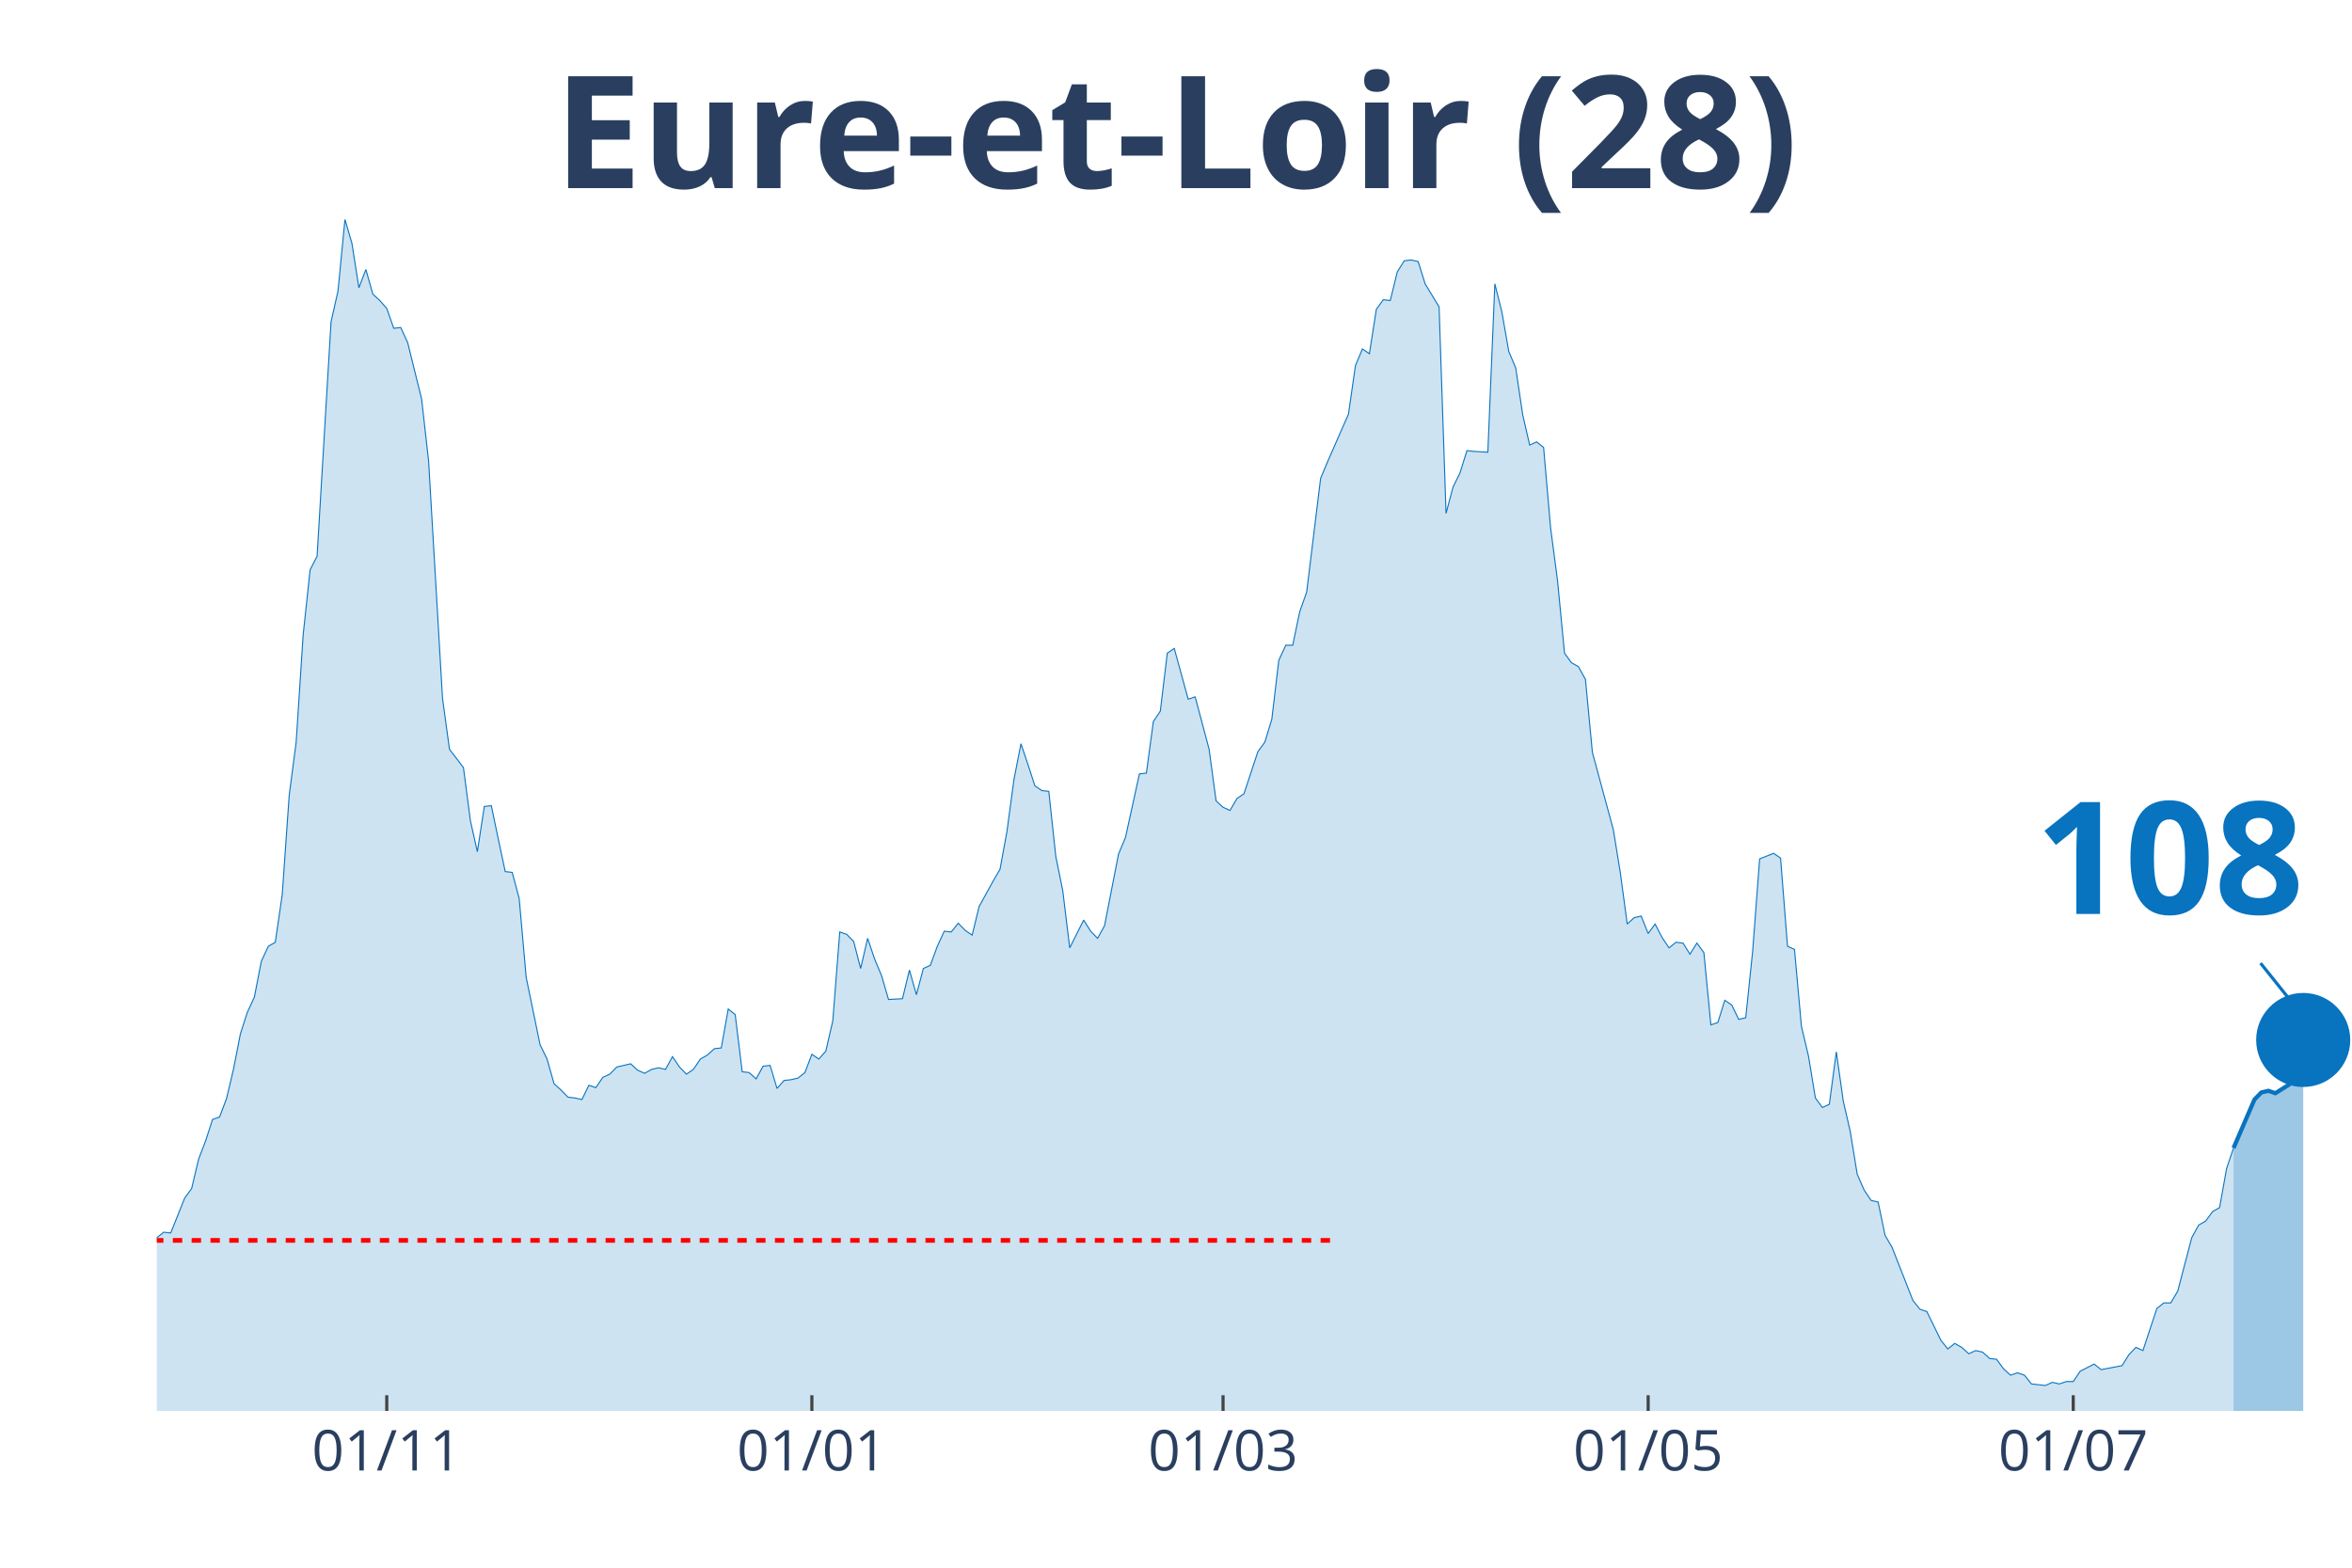
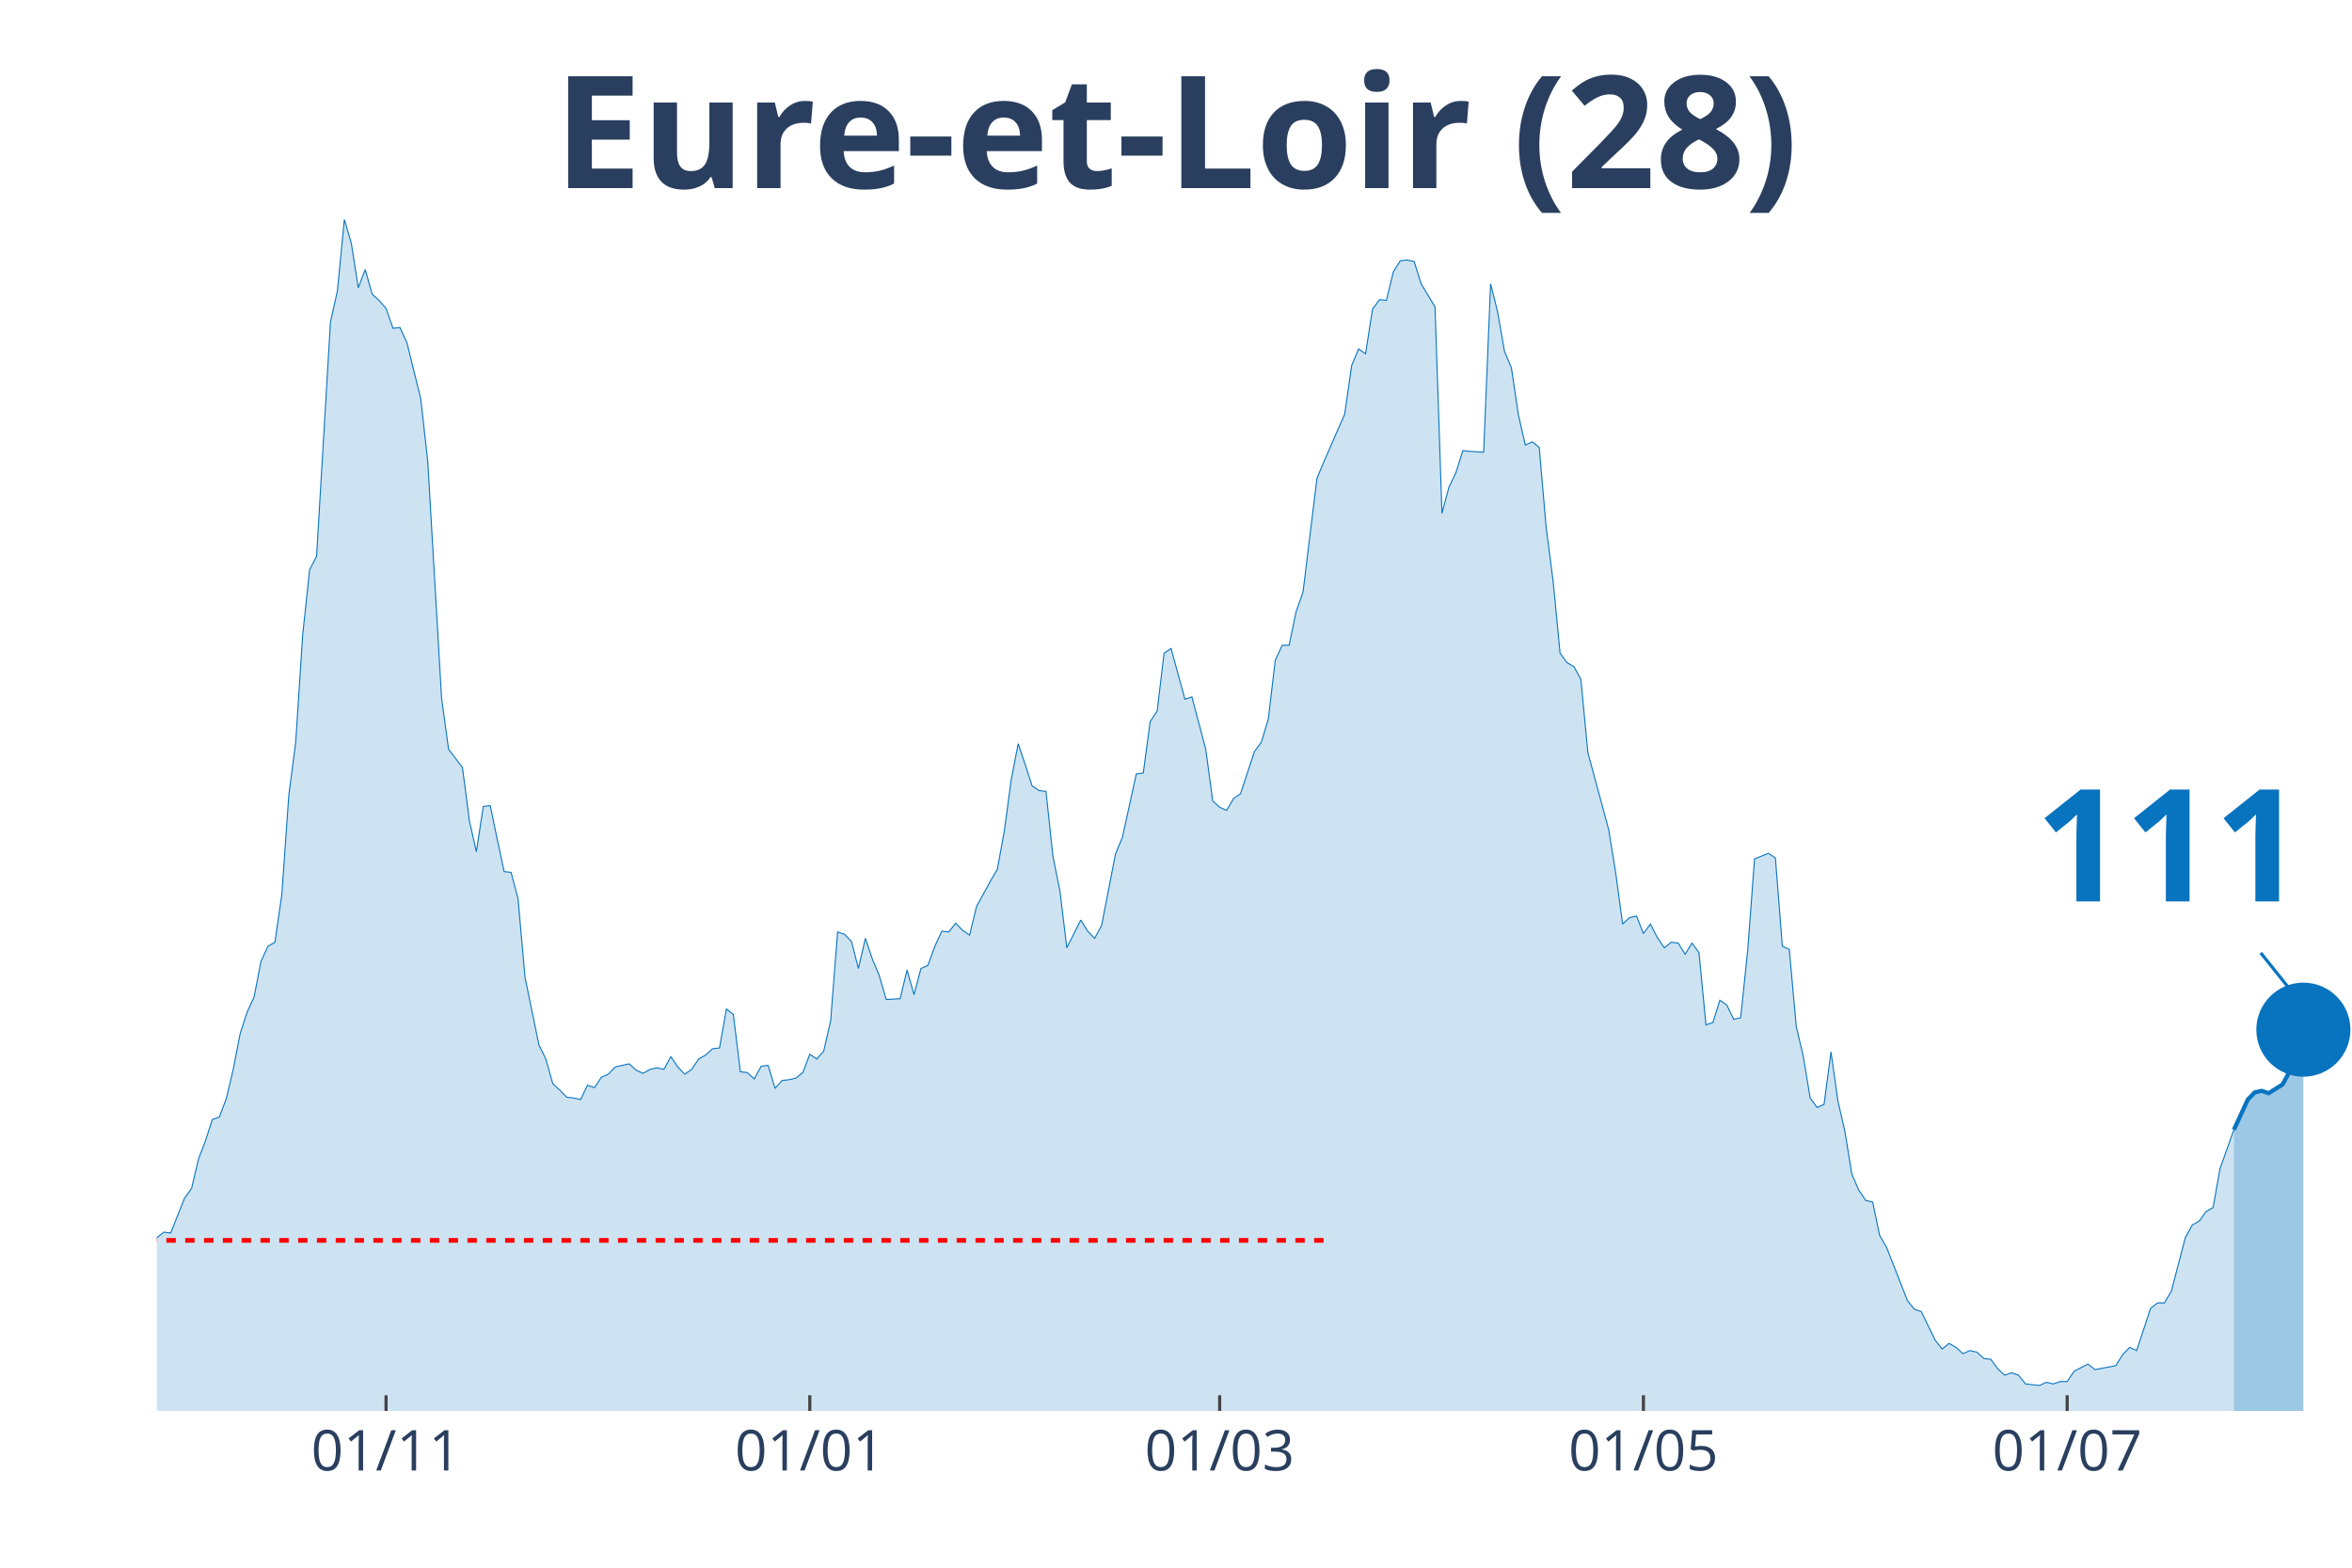
<svg xmlns="http://www.w3.org/2000/svg" class="main-svg" width="1125" height="750" style="" viewBox="0 0 750 500">
  <rect x="0" y="0" width="750" height="500" style="fill: rgb(0, 0, 0); fill-opacity: 0;" />
-   <defs id="defs-478a2f">
+   <defs id="defs-fe38d7">
    <g class="clips">
-       <clipPath id="clip478a2fxyplot" class="plotclip">
+       <clipPath id="clipfe38d7xyplot" class="plotclip">
        <rect width="700" height="380" />
      </clipPath>
-       <clipPath class="axesclip" id="clip478a2fx">
+       <clipPath class="axesclip" id="clipfe38d7x">
        <rect x="50" y="0" width="700" height="500" />
      </clipPath>
-       <clipPath class="axesclip" id="clip478a2fy">
+       <clipPath class="axesclip" id="clipfe38d7y">
        <rect x="0" y="70" width="750" height="380" />
      </clipPath>
-       <clipPath class="axesclip" id="clip478a2fxy">
+       <clipPath class="axesclip" id="clipfe38d7xy">
        <rect x="50" y="70" width="700" height="380" />
      </clipPath>
    </g>
    <g class="gradients" />
  </defs>
  <g class="bglayer">
    <rect class="bg" x="50" y="70" width="700" height="380" style="fill: rgb(0, 0, 0); fill-opacity: 0; stroke-width: 0;" />
  </g>
  <g class="layer-below">
    <g class="imagelayer" />
    <g class="shapelayer" />
  </g>
  <g class="cartesianlayer">
    <g class="subplot xy">
      <g class="layer-subplot">
        <g class="shapelayer" />
        <g class="imagelayer" />
      </g>
      <g class="gridlayer">
        <g class="x">
-           <path class="xgrid crisp" transform="translate(123.33,0)" d="M0,70v380" style="stroke: rgb(255, 255, 255); stroke-opacity: 1; stroke-width: 1px;" />
-           <path class="xgrid crisp" transform="translate(258.89,0)" d="M0,70v380" style="stroke: rgb(255, 255, 255); stroke-opacity: 1; stroke-width: 1px;" />
-           <path class="xgrid crisp" transform="translate(390,0)" d="M0,70v380" style="stroke: rgb(255, 255, 255); stroke-opacity: 1; stroke-width: 1px;" />
-           <path class="xgrid crisp" transform="translate(525.56,0)" d="M0,70v380" style="stroke: rgb(255, 255, 255); stroke-opacity: 1; stroke-width: 1px;" />
-           <path class="xgrid crisp" transform="translate(661.11,0)" d="M0,70v380" style="stroke: rgb(255, 255, 255); stroke-opacity: 1; stroke-width: 1px;" />
+           <path class="xgrid crisp" transform="translate(123.1,0)" d="M0,70v380" style="stroke: rgb(255, 255, 255); stroke-opacity: 1; stroke-width: 1px;" />
+           <path class="xgrid crisp" transform="translate(258.23,0)" d="M0,70v380" style="stroke: rgb(255, 255, 255); stroke-opacity: 1; stroke-width: 1px;" />
+           <path class="xgrid crisp" transform="translate(388.92,0)" d="M0,70v380" style="stroke: rgb(255, 255, 255); stroke-opacity: 1; stroke-width: 1px;" />
+           <path class="xgrid crisp" transform="translate(524.05,0)" d="M0,70v380" style="stroke: rgb(255, 255, 255); stroke-opacity: 1; stroke-width: 1px;" />
+           <path class="xgrid crisp" transform="translate(659.18,0)" d="M0,70v380" style="stroke: rgb(255, 255, 255); stroke-opacity: 1; stroke-width: 1px;" />
        </g>
        <g class="y" />
      </g>
      <g class="zerolinelayer" />
      <path class="xlines-below" />
      <path class="ylines-below" />
      <g class="overlines-below" />
      <g class="xaxislayer-below" />
      <g class="yaxislayer-below" />
      <g class="overaxes-below" />
-       <g class="plot" transform="translate(50, 70)" clip-path="url('#clip478a2fxyplot')">
+       <g class="plot" transform="translate(50, 70)" clip-path="url('#clipfe38d7xyplot')">
        <g class="scatterlayer mlayer">
-           <g class="trace scatter tracefd7768" style="stroke-miterlimit: 2;">
+           <g class="trace scatter tracebff814" style="stroke-miterlimit: 2;">
            <g class="fills">
              <g>
-                 <path class="js-fill" d="M662.22,380L-302.22,380L-302.22,372.15L-297.78,373.41L-295.56,375.19L-273.33,374.93L-271.11,374.17L-260,374.93L-257.78,374.17L-248.89,375.95L-246.67,375.19L-237.78,376.96L-235.56,378.23L-224.44,378.73L-222.22,378.73L-206.67,376.71L-204.44,374.17L-197.78,373.92L-195.56,369.11L-182.22,372.91L-180,377.72L-164.44,379.49L-162.22,378.73L-153.33,373.92L-151.11,373.67L-148.89,373.67L-146.67,372.65L-142.22,374.17L-140,373.92L-131.11,371.64L-128.89,369.61L-126.67,366.83L-124.44,368.09L-113.33,365.81L-111.11,361.51L-102.22,357.71L-100,354.67L-97.78,355.43L-95.56,358.47L-93.33,355.17L-91.11,355.68L-88.89,357.2L-86.67,355.43L-82.22,353.65L-80,351.12L-75.56,351.88L-73.33,351.63L-71.11,351.37L-68.89,349.09L-60,339.47L-57.78,339.21L-55.56,333.39L-53.33,321.73L-46.67,319.45L-44.44,320.47L-42.22,320.47L-40,322.24L-37.78,331.87L-35.56,326.8L-33.33,325.79L-31.11,326.04L-28.89,324.77L-26.67,325.28L-22.22,322.24L-20,324.27L-17.78,322.24L-15.56,322.49L-13.33,324.27L-11.11,323.76L-8.89,325.79L-6.67,323.51L-2.22,330.85L0,324.77L2.22,323L4.44,323.25L8.89,312.11L11.11,309.07L13.33,299.69L15.56,293.87L17.78,287.03L20,286.27L22.22,280.44L24.44,271.07L26.67,259.67L28.89,252.83L31.11,248.01L33.33,236.61L35.56,231.8L37.78,230.53L40,215.33L42.22,183.67L44.44,166.69L46.67,132.49L48.89,111.72L51.11,107.41L55.56,32.68L57.78,22.8L60,0L62.22,7.6L64.44,21.79L66.67,15.96L68.89,23.81L71.11,25.84L73.33,28.37L75.56,34.71L77.78,34.45L80,39.27L84.44,57.25L86.67,77.01L91.11,152.76L93.33,168.97L97.78,174.8L100,191.77L102.22,201.65L104.44,187.21L106.67,186.96L108.89,197.6L111.11,207.99L113.33,208.24L115.56,216.6L117.78,241.68L122.22,263.21L124.44,267.77L126.67,275.63L128.89,277.65L131.11,279.93L133.33,280.19L135.56,280.69L137.78,276.13L140,276.89L142.22,273.6L144.44,272.59L146.67,270.31L151.11,269.29L153.33,271.32L155.56,272.33L157.78,271.07L160,270.56L162.22,271.07L164.44,267.01L166.67,270.31L168.89,272.59L171.11,271.07L173.33,267.77L175.56,266.51L177.78,264.48L180,264.23L182.22,251.81L184.44,253.59L186.67,271.83L188.89,272.08L191.11,274.11L193.33,270.05L195.56,269.8L197.78,277.15L200,274.61L202.22,274.36L204.44,273.85L206.67,272.08L208.89,266.25L211.11,267.77L213.33,265.24L215.56,255.61L217.78,227.24L220,228L222.22,230.28L224.44,238.89L226.67,229.27L228.89,235.85L231.11,241.17L233.33,248.77L237.78,248.52L240,239.4L242.22,247.25L244.44,238.89L246.67,237.88L248.89,231.8L251.11,226.99L253.33,227.24L255.56,224.45L257.78,226.73L260,228.25L262.22,219.13L266.67,211.03L268.89,207.23L271.11,195.07L273.33,178.6L275.56,167.2L277.78,173.79L280,180.63L282.22,182.15L284.44,182.4L286.67,203.17L288.89,214.07L291.11,232.31L295.56,223.44L297.78,226.99L300,229.27L302.22,225.21L306.67,202.41L308.89,197.09L313.33,176.83L315.56,176.57L317.78,160.11L320,156.81L322.22,138.32L324.44,136.8L328.89,153.01L331.11,152.25L335.56,168.97L337.78,185.44L340,187.47L342.22,188.48L344.44,184.68L346.67,183.16L351.11,169.73L353.33,166.69L355.56,159.35L357.78,140.6L360,135.79L362.22,135.79L364.44,125.15L366.67,118.81L371.11,82.59L373.33,77.27L380,62.07L382.22,46.61L384.44,41.29L386.67,42.81L388.89,28.63L391.11,25.59L393.33,25.84L395.56,16.72L397.78,13.17L400,12.92L402.22,13.43L404.44,20.52L408.89,27.87L411.11,93.73L413.33,85.37L415.56,80.81L417.78,73.72L420,73.97L424.44,74.23L426.67,20.52L428.89,29.39L431.11,42.05L433.33,47.37L435.56,62.32L437.78,71.95L440,70.93L442.22,72.71L444.44,98.29L446.67,115.27L448.89,138.32L451.11,141.36L453.33,142.63L455.56,146.68L457.78,169.99L464.44,194.56L466.67,208.24L468.89,224.71L471.11,222.68L473.33,222.17L475.56,227.75L477.78,224.71L480,229.01L482.22,232.31L484.44,230.53L486.67,230.79L488.89,234.33L491.11,230.79L493.33,233.83L495.56,256.88L497.78,256.12L500,249.03L502.22,250.55L504.44,255.11L506.67,254.6L508.89,233.32L511.11,203.93L515.56,202.16L517.78,203.68L520,231.8L522.22,232.81L524.44,257.39L526.67,266.76L528.89,280.19L531.11,283.23L533.33,282.21L535.56,265.49L537.78,281.2L540,290.83L542.22,304.51L544.44,309.57L546.67,312.87L548.89,313.37L551.11,324.01L553.33,327.81L560,344.79L562.22,347.57L564.44,348.33L566.67,352.89L568.89,357.45L571.11,360.24L573.33,358.47L575.56,359.73L577.78,361.76L580,360.75L582.22,361.25L584.44,363.28L586.67,363.53L588.89,366.57L591.11,368.6L593.33,367.84L595.56,368.6L597.78,371.39L602.22,371.89L604.44,370.88L606.67,371.39L608.89,370.63L611.11,370.63L613.33,367.33L617.78,365.05L620,366.83L626.67,365.56L628.89,362.01L631.11,359.73L633.33,360.75L637.78,347.32L640,345.55L642.22,345.55L644.44,341.75L648.89,324.77L651.11,320.72L653.33,319.45L655.56,316.41L657.78,315.15L660,302.73L662.22,296.15" style="fill: rgb(8, 115, 191); fill-opacity: 0.2; stroke-width: 0;" />
+                 <path class="js-fill" d="M662.34,380L-301.27,380L-301.27,372.15L-296.84,373.41L-294.62,375.19L-272.47,374.93L-270.25,374.17L-259.18,374.93L-256.96,374.17L-248.1,375.95L-245.89,375.19L-237.03,376.96L-234.81,378.23L-223.73,378.73L-221.52,378.73L-206.01,376.71L-203.8,374.17L-197.15,373.92L-194.94,369.11L-181.65,372.91L-179.43,377.72L-163.92,379.49L-161.71,378.73L-152.85,373.92L-150.63,373.67L-135.13,373.92L-132.91,371.64L-128.48,369.61L-126.27,366.83L-121.84,367.84L-119.62,367.84L-112.97,365.81L-110.76,361.51L-101.9,357.71L-99.68,354.67L-97.47,355.43L-95.25,358.47L-93.04,355.17L-90.82,355.68L-88.61,357.2L-86.39,355.43L-81.96,353.65L-79.75,351.12L-75.32,351.88L-73.1,351.63L-70.89,351.37L-68.67,349.09L-59.81,339.47L-57.59,339.21L-55.38,333.39L-53.16,321.73L-46.52,319.45L-44.3,320.47L-42.09,320.47L-39.87,322.24L-37.66,331.87L-35.44,326.8L-33.23,325.79L-31.01,326.04L-28.8,324.77L-26.58,325.28L-22.15,322.24L-19.94,324.27L-17.72,322.24L-15.51,322.49L-13.29,324.27L-11.08,323.76L-8.86,325.79L-6.65,323.51L-2.22,330.85L0,324.77L2.22,323L4.43,323.25L8.86,312.11L11.08,309.07L13.29,299.69L15.51,293.87L17.72,287.03L19.94,286.27L22.15,280.44L24.37,271.07L26.58,259.67L28.8,252.83L31.01,248.01L33.23,236.61L35.44,231.8L37.66,230.53L39.87,215.33L42.09,183.67L44.3,166.69L46.52,132.49L48.73,111.72L50.95,107.41L55.38,32.68L57.59,22.8L59.81,0L62.03,7.6L64.24,21.79L66.46,15.96L68.67,23.81L70.89,25.84L73.1,28.37L75.32,34.71L77.53,34.45L79.75,39.27L84.18,57.25L86.39,77.01L90.82,152.76L93.04,168.97L97.47,174.8L99.68,191.77L101.9,201.65L104.11,187.21L106.33,186.96L108.54,197.6L110.76,207.99L112.97,208.24L115.19,216.6L117.41,241.68L121.84,263.21L124.05,267.77L126.27,275.63L128.48,277.65L130.7,279.93L132.91,280.19L135.13,280.69L137.34,276.13L139.56,276.89L141.77,273.6L143.99,272.59L146.2,270.31L150.63,269.29L152.85,271.32L155.06,272.33L157.28,271.07L159.49,270.56L161.71,271.07L163.92,267.01L166.14,270.31L168.35,272.59L170.57,271.07L172.78,267.77L175,266.51L177.22,264.48L179.43,264.23L181.65,251.81L183.86,253.59L186.08,271.83L188.29,272.08L190.51,274.11L192.72,270.05L194.94,269.8L197.15,277.15L199.37,274.61L201.58,274.36L203.8,273.85L206.01,272.08L208.23,266.25L210.44,267.77L212.66,265.24L214.87,255.61L217.09,227.24L219.3,228L221.52,230.28L223.73,238.89L225.95,229.27L228.16,235.85L230.38,241.17L232.59,248.77L237.03,248.52L239.24,239.4L241.46,247.25L243.67,238.89L245.89,237.88L248.1,231.8L250.32,226.99L252.53,227.24L254.75,224.45L256.96,226.73L259.18,228.25L261.39,219.13L265.82,211.03L268.04,207.23L270.25,195.07L272.47,178.6L274.68,167.2L276.9,173.79L279.11,180.63L281.33,182.15L283.54,182.4L285.76,203.17L287.97,214.07L290.19,232.31L294.62,223.44L296.84,226.99L299.05,229.27L301.27,225.21L305.7,202.41L307.91,197.09L312.34,176.83L314.56,176.57L316.77,160.11L318.99,156.81L321.2,138.32L323.42,136.8L327.85,153.01L330.06,152.25L334.49,168.97L336.71,185.44L338.92,187.47L341.14,188.48L343.35,184.68L345.57,183.16L350,169.73L352.22,166.69L354.43,159.35L356.65,140.6L358.86,135.79L361.08,135.79L363.29,125.15L365.51,118.81L369.94,82.59L372.15,77.27L378.8,62.07L381.01,46.61L383.23,41.29L385.44,42.81L387.66,28.63L389.87,25.59L392.09,25.84L394.3,16.72L396.52,13.17L398.73,12.92L400.95,13.43L403.16,20.52L407.59,27.87L409.81,93.73L412.03,85.37L414.24,80.81L416.46,73.72L418.67,73.97L423.1,74.23L425.32,20.52L427.53,29.39L429.75,42.05L431.96,47.37L434.18,62.32L436.39,71.95L438.61,70.93L440.82,72.71L443.04,98.29L445.25,115.27L447.47,138.32L449.68,141.36L451.9,142.63L454.11,146.68L456.33,169.99L462.97,194.56L465.19,208.24L467.41,224.71L469.62,222.68L471.84,222.17L474.05,227.75L476.27,224.71L478.48,229.01L480.7,232.31L482.91,230.53L485.13,230.79L487.34,234.33L489.56,230.79L491.77,233.83L493.99,256.88L496.2,256.12L498.42,249.03L500.63,250.55L502.85,255.11L505.06,254.6L507.28,233.32L509.49,203.93L513.92,202.16L516.14,203.68L518.35,231.8L520.57,232.81L522.78,257.39L525,266.76L527.22,280.19L529.43,283.23L531.65,282.21L533.86,265.49L536.08,281.2L538.29,290.83L540.51,304.51L542.72,309.57L544.94,312.87L547.15,313.37L549.37,324.01L551.58,327.81L558.23,344.79L560.44,347.57L562.66,348.33L564.87,352.89L567.09,357.45L569.3,360.24L571.52,358.47L573.73,359.73L575.95,361.76L578.16,360.75L580.38,361.25L582.59,363.28L584.81,363.53L587.03,366.57L589.24,368.6L591.46,367.84L593.67,368.6L595.89,371.39L600.32,371.89L602.53,370.88L604.75,371.39L606.96,370.63L609.18,370.63L611.39,367.33L615.82,365.05L618.04,366.83L624.68,365.56L626.9,362.01L629.11,359.73L631.33,360.75L635.76,347.32L637.97,345.55L640.19,345.55L642.41,341.75L646.84,324.77L649.05,320.72L651.27,319.45L653.48,316.41L655.7,315.15L657.91,302.73L662.34,290.32" style="fill: rgb(8, 115, 191); fill-opacity: 0.2; stroke-width: 0;" />
              </g>
            </g>
            <g class="errorbars" />
            <g class="lines">
-               <path class="js-line" d="M-302.22,372.15L-297.78,373.41L-295.56,375.19L-273.33,374.93L-271.11,374.17L-260,374.93L-257.78,374.17L-248.89,375.95L-246.67,375.19L-237.78,376.96L-235.56,378.23L-224.44,378.73L-222.22,378.73L-206.67,376.71L-204.44,374.17L-197.78,373.92L-195.56,369.11L-182.22,372.91L-180,377.72L-164.44,379.49L-162.22,378.73L-153.33,373.92L-151.11,373.67L-148.89,373.67L-146.67,372.65L-142.22,374.17L-140,373.92L-131.11,371.64L-128.89,369.61L-126.67,366.83L-124.44,368.09L-113.33,365.81L-111.11,361.51L-102.22,357.71L-100,354.67L-97.78,355.43L-95.56,358.47L-93.33,355.17L-91.11,355.68L-88.89,357.2L-86.67,355.43L-82.22,353.65L-80,351.12L-75.56,351.88L-73.33,351.63L-71.11,351.37L-68.89,349.09L-60,339.47L-57.78,339.21L-55.56,333.39L-53.33,321.73L-46.67,319.45L-44.44,320.47L-42.22,320.47L-40,322.24L-37.78,331.87L-35.56,326.8L-33.33,325.79L-31.11,326.04L-28.89,324.77L-26.67,325.28L-22.22,322.24L-20,324.27L-17.78,322.24L-15.56,322.49L-13.33,324.27L-11.11,323.76L-8.89,325.79L-6.67,323.51L-2.22,330.85L0,324.77L2.22,323L4.44,323.25L8.89,312.11L11.11,309.07L13.33,299.69L15.56,293.87L17.78,287.03L20,286.27L22.22,280.44L24.44,271.07L26.67,259.67L28.89,252.83L31.11,248.01L33.33,236.61L35.56,231.8L37.78,230.53L40,215.33L42.22,183.67L44.44,166.69L46.67,132.49L48.89,111.72L51.11,107.41L55.56,32.68L57.78,22.8L60,0L62.22,7.6L64.44,21.79L66.67,15.96L68.89,23.81L71.11,25.84L73.33,28.37L75.56,34.71L77.78,34.45L80,39.27L84.44,57.25L86.67,77.01L91.11,152.76L93.33,168.97L97.78,174.8L100,191.77L102.22,201.65L104.44,187.21L106.67,186.96L108.89,197.6L111.11,207.99L113.33,208.24L115.56,216.6L117.78,241.68L122.22,263.21L124.44,267.77L126.67,275.63L128.89,277.65L131.11,279.93L133.33,280.19L135.56,280.69L137.78,276.13L140,276.89L142.22,273.6L144.44,272.59L146.67,270.31L151.11,269.29L153.33,271.32L155.56,272.33L157.78,271.07L160,270.56L162.22,271.07L164.44,267.01L166.67,270.31L168.89,272.59L171.11,271.07L173.33,267.77L175.56,266.51L177.78,264.48L180,264.23L182.22,251.81L184.44,253.59L186.67,271.83L188.89,272.08L191.11,274.11L193.33,270.05L195.56,269.8L197.78,277.15L200,274.61L202.22,274.36L204.44,273.85L206.67,272.08L208.89,266.25L211.11,267.77L213.33,265.24L215.56,255.61L217.78,227.24L220,228L222.22,230.28L224.44,238.89L226.67,229.27L228.89,235.85L231.11,241.17L233.33,248.77L237.78,248.52L240,239.4L242.22,247.25L244.44,238.89L246.67,237.88L248.89,231.8L251.11,226.99L253.33,227.24L255.56,224.45L257.78,226.73L260,228.25L262.22,219.13L266.67,211.03L268.89,207.23L271.11,195.07L273.33,178.6L275.56,167.2L277.78,173.79L280,180.63L282.22,182.15L284.44,182.4L286.67,203.17L288.89,214.07L291.11,232.31L295.56,223.44L297.78,226.99L300,229.27L302.22,225.21L306.67,202.41L308.89,197.09L313.33,176.83L315.56,176.57L317.78,160.11L320,156.81L322.22,138.32L324.44,136.8L328.89,153.01L331.11,152.25L335.56,168.97L337.78,185.44L340,187.47L342.22,188.48L344.44,184.68L346.67,183.16L351.11,169.73L353.33,166.69L355.56,159.35L357.78,140.6L360,135.79L362.22,135.79L364.44,125.15L366.67,118.81L371.11,82.59L373.33,77.27L380,62.07L382.22,46.61L384.44,41.29L386.67,42.81L388.89,28.63L391.11,25.59L393.33,25.84L395.56,16.72L397.78,13.17L400,12.92L402.22,13.43L404.44,20.52L408.89,27.87L411.11,93.73L413.33,85.37L415.56,80.81L417.78,73.72L420,73.97L424.44,74.23L426.67,20.52L428.89,29.39L431.11,42.05L433.33,47.37L435.56,62.32L437.78,71.95L440,70.93L442.22,72.71L444.44,98.29L446.67,115.27L448.89,138.32L451.11,141.36L453.33,142.63L455.56,146.68L457.78,169.99L464.44,194.56L466.67,208.24L468.89,224.71L471.11,222.68L473.33,222.17L475.56,227.75L477.78,224.71L480,229.01L482.22,232.31L484.44,230.53L486.67,230.79L488.89,234.33L491.11,230.79L493.33,233.83L495.56,256.88L497.78,256.12L500,249.03L502.22,250.55L504.44,255.11L506.67,254.6L508.89,233.32L511.11,203.93L515.56,202.16L517.78,203.68L520,231.8L522.22,232.81L524.44,257.39L526.67,266.76L528.89,280.19L531.11,283.23L533.33,282.21L535.56,265.49L537.78,281.2L540,290.83L542.22,304.51L544.44,309.57L546.67,312.87L548.89,313.37L551.11,324.01L553.33,327.81L560,344.79L562.22,347.57L564.44,348.33L566.67,352.89L568.89,357.45L571.11,360.24L573.33,358.47L575.56,359.73L577.78,361.76L580,360.75L582.22,361.25L584.44,363.28L586.67,363.53L588.89,366.57L591.11,368.6L593.33,367.84L595.56,368.6L597.78,371.39L602.22,371.89L604.44,370.88L606.67,371.39L608.89,370.63L611.11,370.63L613.33,367.33L617.78,365.05L620,366.83L626.67,365.56L628.89,362.01L631.11,359.73L633.33,360.75L637.78,347.32L640,345.55L642.22,345.55L644.44,341.75L648.89,324.77L651.11,320.72L653.33,319.45L655.56,316.41L657.78,315.15L660,302.73L662.22,296.15" style="vector-effect: non-scaling-stroke; fill: none; stroke: rgb(8, 115, 191); stroke-opacity: 1; stroke-width: 0.5px; opacity: 1;" />
+               <path class="js-line" d="M-301.27,372.15L-296.84,373.41L-294.62,375.19L-272.47,374.93L-270.25,374.17L-259.18,374.93L-256.96,374.17L-248.1,375.95L-245.89,375.19L-237.03,376.96L-234.81,378.23L-223.73,378.73L-221.52,378.73L-206.01,376.71L-203.8,374.17L-197.15,373.92L-194.94,369.11L-181.65,372.91L-179.43,377.72L-163.92,379.49L-161.71,378.73L-152.85,373.92L-150.63,373.67L-135.13,373.92L-132.91,371.64L-128.48,369.61L-126.27,366.83L-121.84,367.84L-119.62,367.84L-112.97,365.81L-110.76,361.51L-101.9,357.71L-99.68,354.67L-97.47,355.43L-95.25,358.47L-93.04,355.17L-90.82,355.68L-88.61,357.2L-86.39,355.43L-81.96,353.65L-79.75,351.12L-75.32,351.88L-73.1,351.63L-70.89,351.37L-68.67,349.09L-59.81,339.47L-57.59,339.21L-55.38,333.39L-53.16,321.73L-46.52,319.45L-44.3,320.47L-42.09,320.47L-39.87,322.24L-37.66,331.87L-35.44,326.8L-33.23,325.79L-31.01,326.04L-28.8,324.77L-26.58,325.28L-22.15,322.24L-19.94,324.27L-17.72,322.24L-15.51,322.49L-13.29,324.27L-11.08,323.76L-8.86,325.79L-6.65,323.51L-2.22,330.85L0,324.77L2.22,323L4.43,323.25L8.86,312.11L11.08,309.07L13.29,299.69L15.51,293.87L17.72,287.03L19.94,286.27L22.15,280.44L24.37,271.07L26.58,259.67L28.8,252.83L31.01,248.01L33.23,236.61L35.44,231.8L37.66,230.53L39.87,215.33L42.09,183.67L44.3,166.69L46.52,132.49L48.73,111.72L50.95,107.41L55.38,32.68L57.59,22.8L59.81,0L62.03,7.6L64.24,21.79L66.46,15.96L68.67,23.81L70.89,25.84L73.1,28.37L75.32,34.71L77.53,34.45L79.75,39.27L84.18,57.25L86.39,77.01L90.82,152.76L93.04,168.97L97.47,174.8L99.68,191.77L101.9,201.65L104.11,187.21L106.33,186.96L108.54,197.6L110.76,207.99L112.97,208.24L115.19,216.6L117.41,241.68L121.84,263.21L124.05,267.77L126.27,275.63L128.48,277.65L130.7,279.93L132.91,280.19L135.13,280.69L137.34,276.13L139.56,276.89L141.77,273.6L143.99,272.59L146.2,270.31L150.63,269.29L152.85,271.32L155.06,272.33L157.28,271.07L159.49,270.56L161.71,271.07L163.92,267.01L166.14,270.31L168.35,272.59L170.57,271.07L172.78,267.77L175,266.51L177.22,264.48L179.43,264.23L181.65,251.81L183.86,253.59L186.08,271.83L188.29,272.08L190.51,274.11L192.72,270.05L194.94,269.8L197.15,277.15L199.37,274.61L201.58,274.36L203.8,273.85L206.01,272.08L208.23,266.25L210.44,267.77L212.66,265.24L214.87,255.61L217.09,227.24L219.3,228L221.52,230.28L223.73,238.89L225.95,229.27L228.16,235.85L230.38,241.17L232.59,248.77L237.03,248.52L239.24,239.4L241.46,247.25L243.67,238.89L245.89,237.88L248.1,231.8L250.32,226.99L252.53,227.24L254.75,224.45L256.96,226.73L259.18,228.25L261.39,219.13L265.82,211.03L268.04,207.23L270.25,195.07L272.47,178.6L274.68,167.2L276.9,173.79L279.11,180.63L281.33,182.15L283.54,182.4L285.76,203.17L287.97,214.07L290.19,232.31L294.62,223.44L296.84,226.99L299.05,229.27L301.27,225.21L305.7,202.41L307.91,197.09L312.34,176.83L314.56,176.57L316.77,160.11L318.99,156.81L321.2,138.32L323.42,136.8L327.85,153.01L330.06,152.25L334.49,168.97L336.71,185.44L338.92,187.47L341.14,188.48L343.35,184.68L345.57,183.16L350,169.73L352.22,166.69L354.43,159.35L356.65,140.6L358.86,135.79L361.08,135.79L363.29,125.15L365.51,118.81L369.94,82.59L372.15,77.27L378.8,62.07L381.01,46.61L383.23,41.29L385.44,42.81L387.66,28.63L389.87,25.59L392.09,25.84L394.3,16.72L396.52,13.17L398.73,12.92L400.95,13.43L403.16,20.52L407.59,27.87L409.81,93.73L412.03,85.37L414.24,80.81L416.46,73.72L418.67,73.97L423.1,74.23L425.32,20.52L427.53,29.39L429.75,42.05L431.96,47.37L434.18,62.32L436.39,71.95L438.61,70.93L440.82,72.71L443.04,98.29L445.25,115.27L447.47,138.32L449.68,141.36L451.9,142.63L454.11,146.68L456.33,169.99L462.97,194.56L465.19,208.24L467.41,224.71L469.62,222.68L471.84,222.17L474.05,227.75L476.27,224.71L478.48,229.01L480.7,232.31L482.91,230.53L485.13,230.79L487.34,234.33L489.56,230.79L491.77,233.83L493.99,256.88L496.2,256.12L498.42,249.03L500.63,250.55L502.85,255.11L505.06,254.6L507.28,233.32L509.49,203.93L513.92,202.16L516.14,203.68L518.35,231.8L520.57,232.81L522.78,257.39L525,266.76L527.22,280.19L529.43,283.23L531.65,282.21L533.86,265.49L536.08,281.2L538.29,290.83L540.51,304.51L542.72,309.57L544.94,312.87L547.15,313.37L549.37,324.01L551.58,327.81L558.23,344.79L560.44,347.57L562.66,348.33L564.87,352.89L567.09,357.45L569.3,360.24L571.52,358.47L573.73,359.73L575.95,361.76L578.16,360.75L580.38,361.25L582.59,363.28L584.81,363.53L587.03,366.57L589.24,368.6L591.46,367.84L593.67,368.6L595.89,371.39L600.32,371.89L602.53,370.88L604.75,371.39L606.96,370.63L609.18,370.63L611.39,367.33L615.82,365.05L618.04,366.83L624.68,365.56L626.9,362.01L629.11,359.73L631.33,360.75L635.76,347.32L637.97,345.55L640.19,345.55L642.41,341.75L646.84,324.77L649.05,320.72L651.27,319.45L653.48,316.41L655.7,315.15L657.91,302.73L662.34,290.32" style="vector-effect: non-scaling-stroke; fill: none; stroke: rgb(8, 115, 191); stroke-opacity: 1; stroke-width: 0.5px; opacity: 1;" />
            </g>
            <g class="points" />
            <g class="text" />
          </g>
-           <g class="trace scatter traceeaa640" style="stroke-miterlimit: 2;">
+           <g class="trace scatter trace2efd9d" style="stroke-miterlimit: 2;">
            <g class="fills">
              <g>
-                 <path class="js-fill" d="M684.44,380L662.22,380L662.22,296.15L668.89,280.69L671.11,278.41L673.33,277.91L675.56,278.67L680,275.88L682.22,272.33L684.44,261.69" style="fill: rgb(8, 115, 191); fill-opacity: 0.4; stroke-width: 0;" />
+                 <path class="js-fill" d="M684.49,380L662.34,380L662.34,290.32L666.77,280.69L668.99,278.41L671.2,277.91L673.42,278.67L677.85,275.88L680.06,271.83L682.28,261.19L684.49,258.4" style="fill: rgb(8, 115, 191); fill-opacity: 0.4; stroke-width: 0;" />
              </g>
            </g>
            <g class="errorbars" />
            <g class="lines">
-               <path class="js-line" d="M662.22,296.15L668.89,280.69L671.11,278.41L673.33,277.91L675.56,278.67L680,275.88L682.22,272.33L684.44,261.69" style="vector-effect: non-scaling-stroke; fill: none; stroke: rgb(8, 115, 191); stroke-opacity: 1; stroke-width: 2px; opacity: 1;" />
+               <path class="js-line" d="M662.34,290.32L666.77,280.69L668.99,278.41L671.2,277.91L673.42,278.67L677.85,275.88L680.06,271.83L682.28,261.19L684.49,258.4" style="vector-effect: non-scaling-stroke; fill: none; stroke: rgb(8, 115, 191); stroke-opacity: 1; stroke-width: 2px; opacity: 1;" />
            </g>
            <g class="points" />
            <g class="text" />
          </g>
-           <g class="trace scatter trace261a41" style="stroke-miterlimit: 2; opacity: 1;">
+           <g class="trace scatter traceb74427" style="stroke-miterlimit: 2; opacity: 1;">
            <g class="fills" />
            <g class="errorbars" />
            <g class="lines" />
            <g class="points">
-               <path class="point" transform="translate(684.44,261.69)" d="M15,0A15,15 0 1,1 0,-15A15,15 0 0,1 15,0Z" style="opacity: 1; stroke-width: 0px; fill: rgb(8, 115, 191); fill-opacity: 1;" />
+               <path class="point" transform="translate(684.49,258.4)" d="M15,0A15,15 0 1,1 0,-15A15,15 0 0,1 15,0Z" style="opacity: 1; stroke-width: 0px; fill: rgb(8, 115, 191); fill-opacity: 1;" />
            </g>
            <g class="text" />
          </g>
        </g>
      </g>
      <g class="overplot" />
      <path class="xlines-above crisp" style="fill: none; stroke-width: 1px; stroke: rgb(0, 0, 0); stroke-opacity: 0;" d="" />
      <path class="ylines-above crisp" style="fill: none;" d="M0,0" />
      <g class="overlines-above" />
      <g class="xaxislayer-above">
-         <path class="xtick ticks crisp" d="M0,450v-5" transform="translate(123.33,0)" style="stroke: rgb(68, 68, 68); stroke-opacity: 1; stroke-width: 1px;" />
-         <path class="xtick ticks crisp" d="M0,450v-5" transform="translate(258.89,0)" style="stroke: rgb(68, 68, 68); stroke-opacity: 1; stroke-width: 1px;" />
-         <path class="xtick ticks crisp" d="M0,450v-5" transform="translate(390,0)" style="stroke: rgb(68, 68, 68); stroke-opacity: 1; stroke-width: 1px;" />
-         <path class="xtick ticks crisp" d="M0,450v-5" transform="translate(525.56,0)" style="stroke: rgb(68, 68, 68); stroke-opacity: 1; stroke-width: 1px;" />
-         <path class="xtick ticks crisp" d="M0,450v-5" transform="translate(661.11,0)" style="stroke: rgb(68, 68, 68); stroke-opacity: 1; stroke-width: 1px;" />
+         <path class="xtick ticks crisp" d="M0,450v-5" transform="translate(123.1,0)" style="stroke: rgb(68, 68, 68); stroke-opacity: 1; stroke-width: 1px;" />
+         <path class="xtick ticks crisp" d="M0,450v-5" transform="translate(258.23,0)" style="stroke: rgb(68, 68, 68); stroke-opacity: 1; stroke-width: 1px;" />
+         <path class="xtick ticks crisp" d="M0,450v-5" transform="translate(388.92,0)" style="stroke: rgb(68, 68, 68); stroke-opacity: 1; stroke-width: 1px;" />
+         <path class="xtick ticks crisp" d="M0,450v-5" transform="translate(524.05,0)" style="stroke: rgb(68, 68, 68); stroke-opacity: 1; stroke-width: 1px;" />
+         <path class="xtick ticks crisp" d="M0,450v-5" transform="translate(659.18,0)" style="stroke: rgb(68, 68, 68); stroke-opacity: 1; stroke-width: 1px;" />
        <g class="xtick">
-           <text text-anchor="middle" x="0" y="469" transform="translate(123.33,0)" style="font-family: 'Open Sans', verdana, arial, sans-serif; font-size: 18px; fill: rgb(42, 63, 95); fill-opacity: 1; white-space: pre;">01/11</text>
+           <text text-anchor="middle" x="0" y="469" transform="translate(123.1,0)" style="font-family: 'Open Sans', verdana, arial, sans-serif; font-size: 18px; fill: rgb(42, 63, 95); fill-opacity: 1; white-space: pre;">01/11</text>
        </g>
        <g class="xtick">
-           <text text-anchor="middle" x="0" y="469" transform="translate(258.89,0)" style="font-family: 'Open Sans', verdana, arial, sans-serif; font-size: 18px; fill: rgb(42, 63, 95); fill-opacity: 1; white-space: pre;">01/01</text>
+           <text text-anchor="middle" x="0" y="469" transform="translate(258.23,0)" style="font-family: 'Open Sans', verdana, arial, sans-serif; font-size: 18px; fill: rgb(42, 63, 95); fill-opacity: 1; white-space: pre;">01/01</text>
        </g>
        <g class="xtick">
-           <text text-anchor="middle" x="0" y="469" transform="translate(390,0)" style="font-family: 'Open Sans', verdana, arial, sans-serif; font-size: 18px; fill: rgb(42, 63, 95); fill-opacity: 1; white-space: pre;">01/03</text>
+           <text text-anchor="middle" x="0" y="469" transform="translate(388.92,0)" style="font-family: 'Open Sans', verdana, arial, sans-serif; font-size: 18px; fill: rgb(42, 63, 95); fill-opacity: 1; white-space: pre;">01/03</text>
        </g>
        <g class="xtick">
-           <text text-anchor="middle" x="0" y="469" transform="translate(525.56,0)" style="font-family: 'Open Sans', verdana, arial, sans-serif; font-size: 18px; fill: rgb(42, 63, 95); fill-opacity: 1; white-space: pre;">01/05</text>
+           <text text-anchor="middle" x="0" y="469" transform="translate(524.05,0)" style="font-family: 'Open Sans', verdana, arial, sans-serif; font-size: 18px; fill: rgb(42, 63, 95); fill-opacity: 1; white-space: pre;">01/05</text>
        </g>
        <g class="xtick">
-           <text text-anchor="middle" x="0" y="469" transform="translate(661.11,0)" style="font-family: 'Open Sans', verdana, arial, sans-serif; font-size: 18px; fill: rgb(42, 63, 95); fill-opacity: 1; white-space: pre;">01/07</text>
+           <text text-anchor="middle" x="0" y="469" transform="translate(659.18,0)" style="font-family: 'Open Sans', verdana, arial, sans-serif; font-size: 18px; fill: rgb(42, 63, 95); fill-opacity: 1; white-space: pre;">01/07</text>
        </g>
      </g>
      <g class="yaxislayer-above" />
      <g class="overaxes-above" />
    </g>
  </g>
  <g class="polarlayer" />
  <g class="ternarylayer" />
  <g class="geolayer" />
  <g class="funnelarealayer" />
  <g class="pielayer" />
  <g class="treemaplayer" />
  <g class="sunburstlayer" />
  <g class="glimages" />
-   <defs id="topdefs-478a2f">
+   <defs id="topdefs-fe38d7">
    <g class="clips" />
  </defs>
  <g class="layer-above">
    <g class="imagelayer" />
    <g class="shapelayer">
-       <path data-index="0" fill-rule="evenodd" d="M-1198.89,395.61L425.56,395.61" clip-path="url('#clip478a2fxy')" style="opacity: 1; stroke: rgb(255, 0, 0); stroke-opacity: 1; fill: rgb(0, 0, 0); fill-opacity: 0; stroke-dasharray: 3px, 3px; stroke-width: 1.5px;" />
+       <path data-index="0" fill-rule="evenodd" d="M-1194.94,395.61L424.37,395.61" clip-path="url('#clipfe38d7xy')" style="opacity: 1; stroke: rgb(255, 0, 0); stroke-opacity: 1; fill: rgb(0, 0, 0); fill-opacity: 0; stroke-dasharray: 3px, 3px; stroke-width: 1.5px;" />
    </g>
  </g>
  <g class="infolayer">
    <g class="g-gtitle">
      <text class="gtitle" x="375" y="25" text-anchor="middle" dy="0.7em" style="font-family: 'Open Sans', verdana, arial, sans-serif; font-size: 50px; fill: rgb(42, 63, 95); opacity: 1; font-weight: normal; white-space: pre;">
        <tspan style="font-weight:bold">Eure-et-Loir (28)</tspan>
      </text>
    </g>
    <g class="g-xtitle" />
    <g class="annotation" data-index="0" style="opacity: 1;">
-       <g class="annotation-text-g" transform="rotate(0,692.44,271.69)">
-         <g class="cursor-pointer" transform="translate(634, 236)">
+       <g class="annotation-text-g" transform="rotate(0,692.49,268.4)">
+         <g class="cursor-pointer" transform="translate(634, 232)">
          <rect class="bg" x="0.5" y="0.5" width="115" height="71" style="stroke-width: 1px; stroke: rgb(0, 0, 0); stroke-opacity: 0; fill: rgb(255, 255, 255); fill-opacity: 0.6;" />
          <text class="annotation-text" text-anchor="middle" x="57.812" y="55.5" style="font-family: 'Open Sans', verdana, arial, sans-serif; font-size: 50px; fill: rgb(8, 115, 191); fill-opacity: 1; white-space: pre;">
-             <tspan style="font-weight:bold">108 </tspan>
+             <tspan style="font-weight:bold">111 </tspan>
          </text>
        </g>
      </g>
      <g class="annotation-arrow-g" style="opacity: 1;">
-         <path d="M720.84,307.19L732.44,321.69" style="stroke-width: 1px; stroke: rgb(8, 115, 191); stroke-opacity: 1; stroke-dasharray: 0px, 0px, 18.569px, 18.569px;" />
+         <path d="M720.89,303.9L732.49,318.4" style="stroke-width: 1px; stroke: rgb(8, 115, 191); stroke-opacity: 1; stroke-dasharray: 0px, 0px, 18.569px, 18.569px;" />
      </g>
    </g>
  </g>
</svg>
